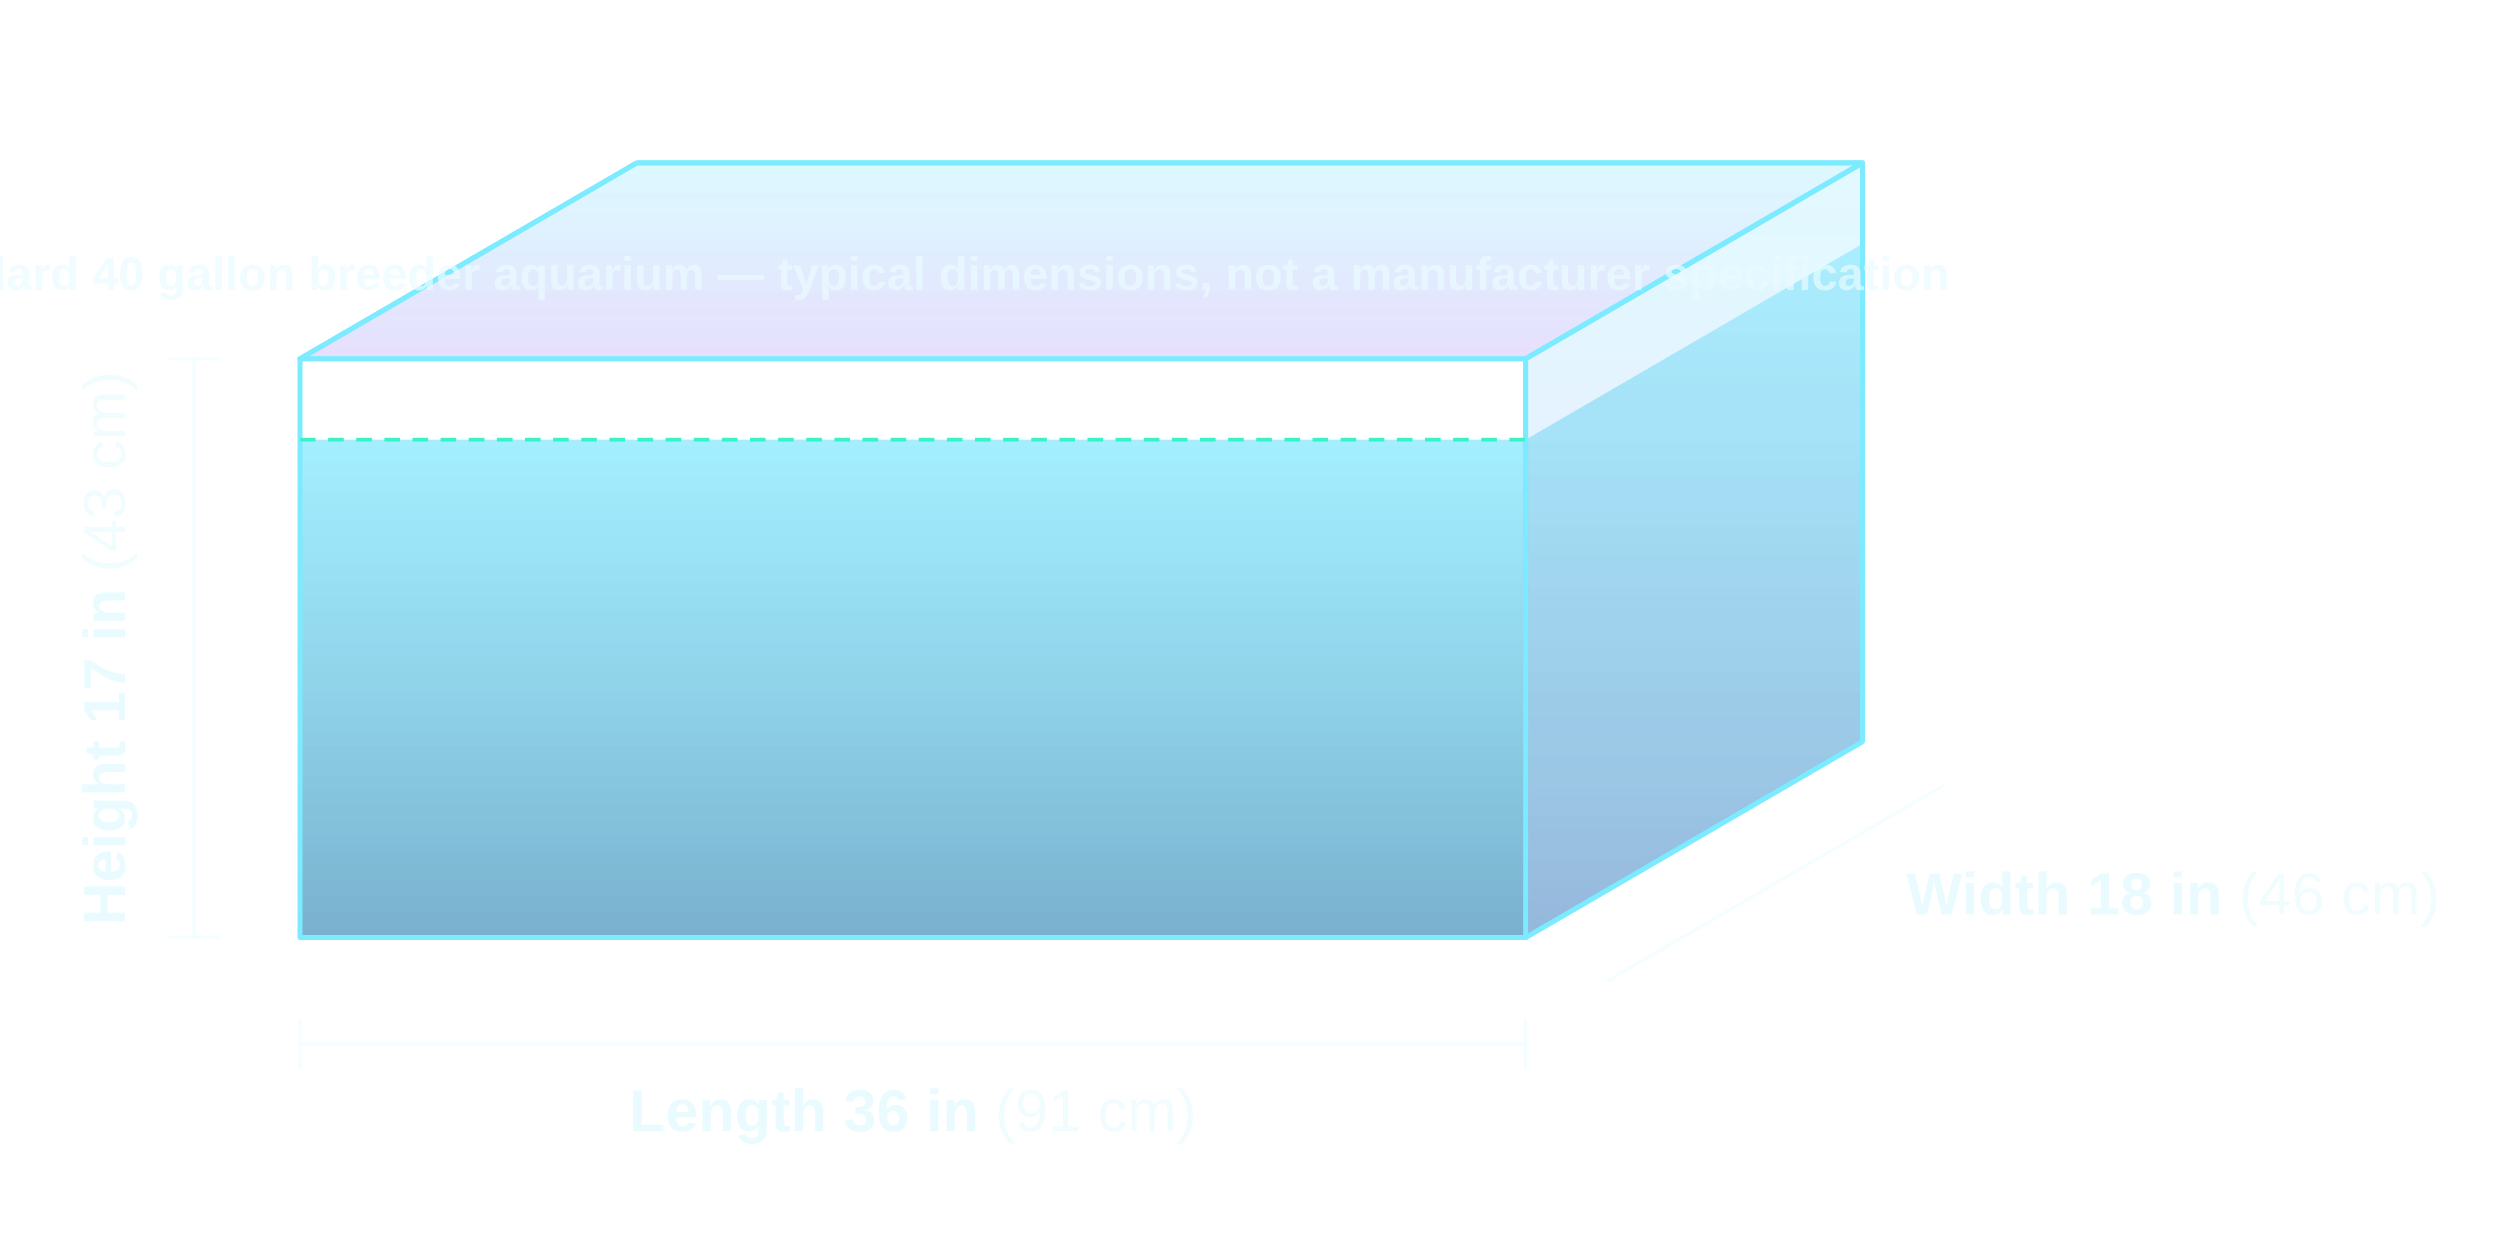
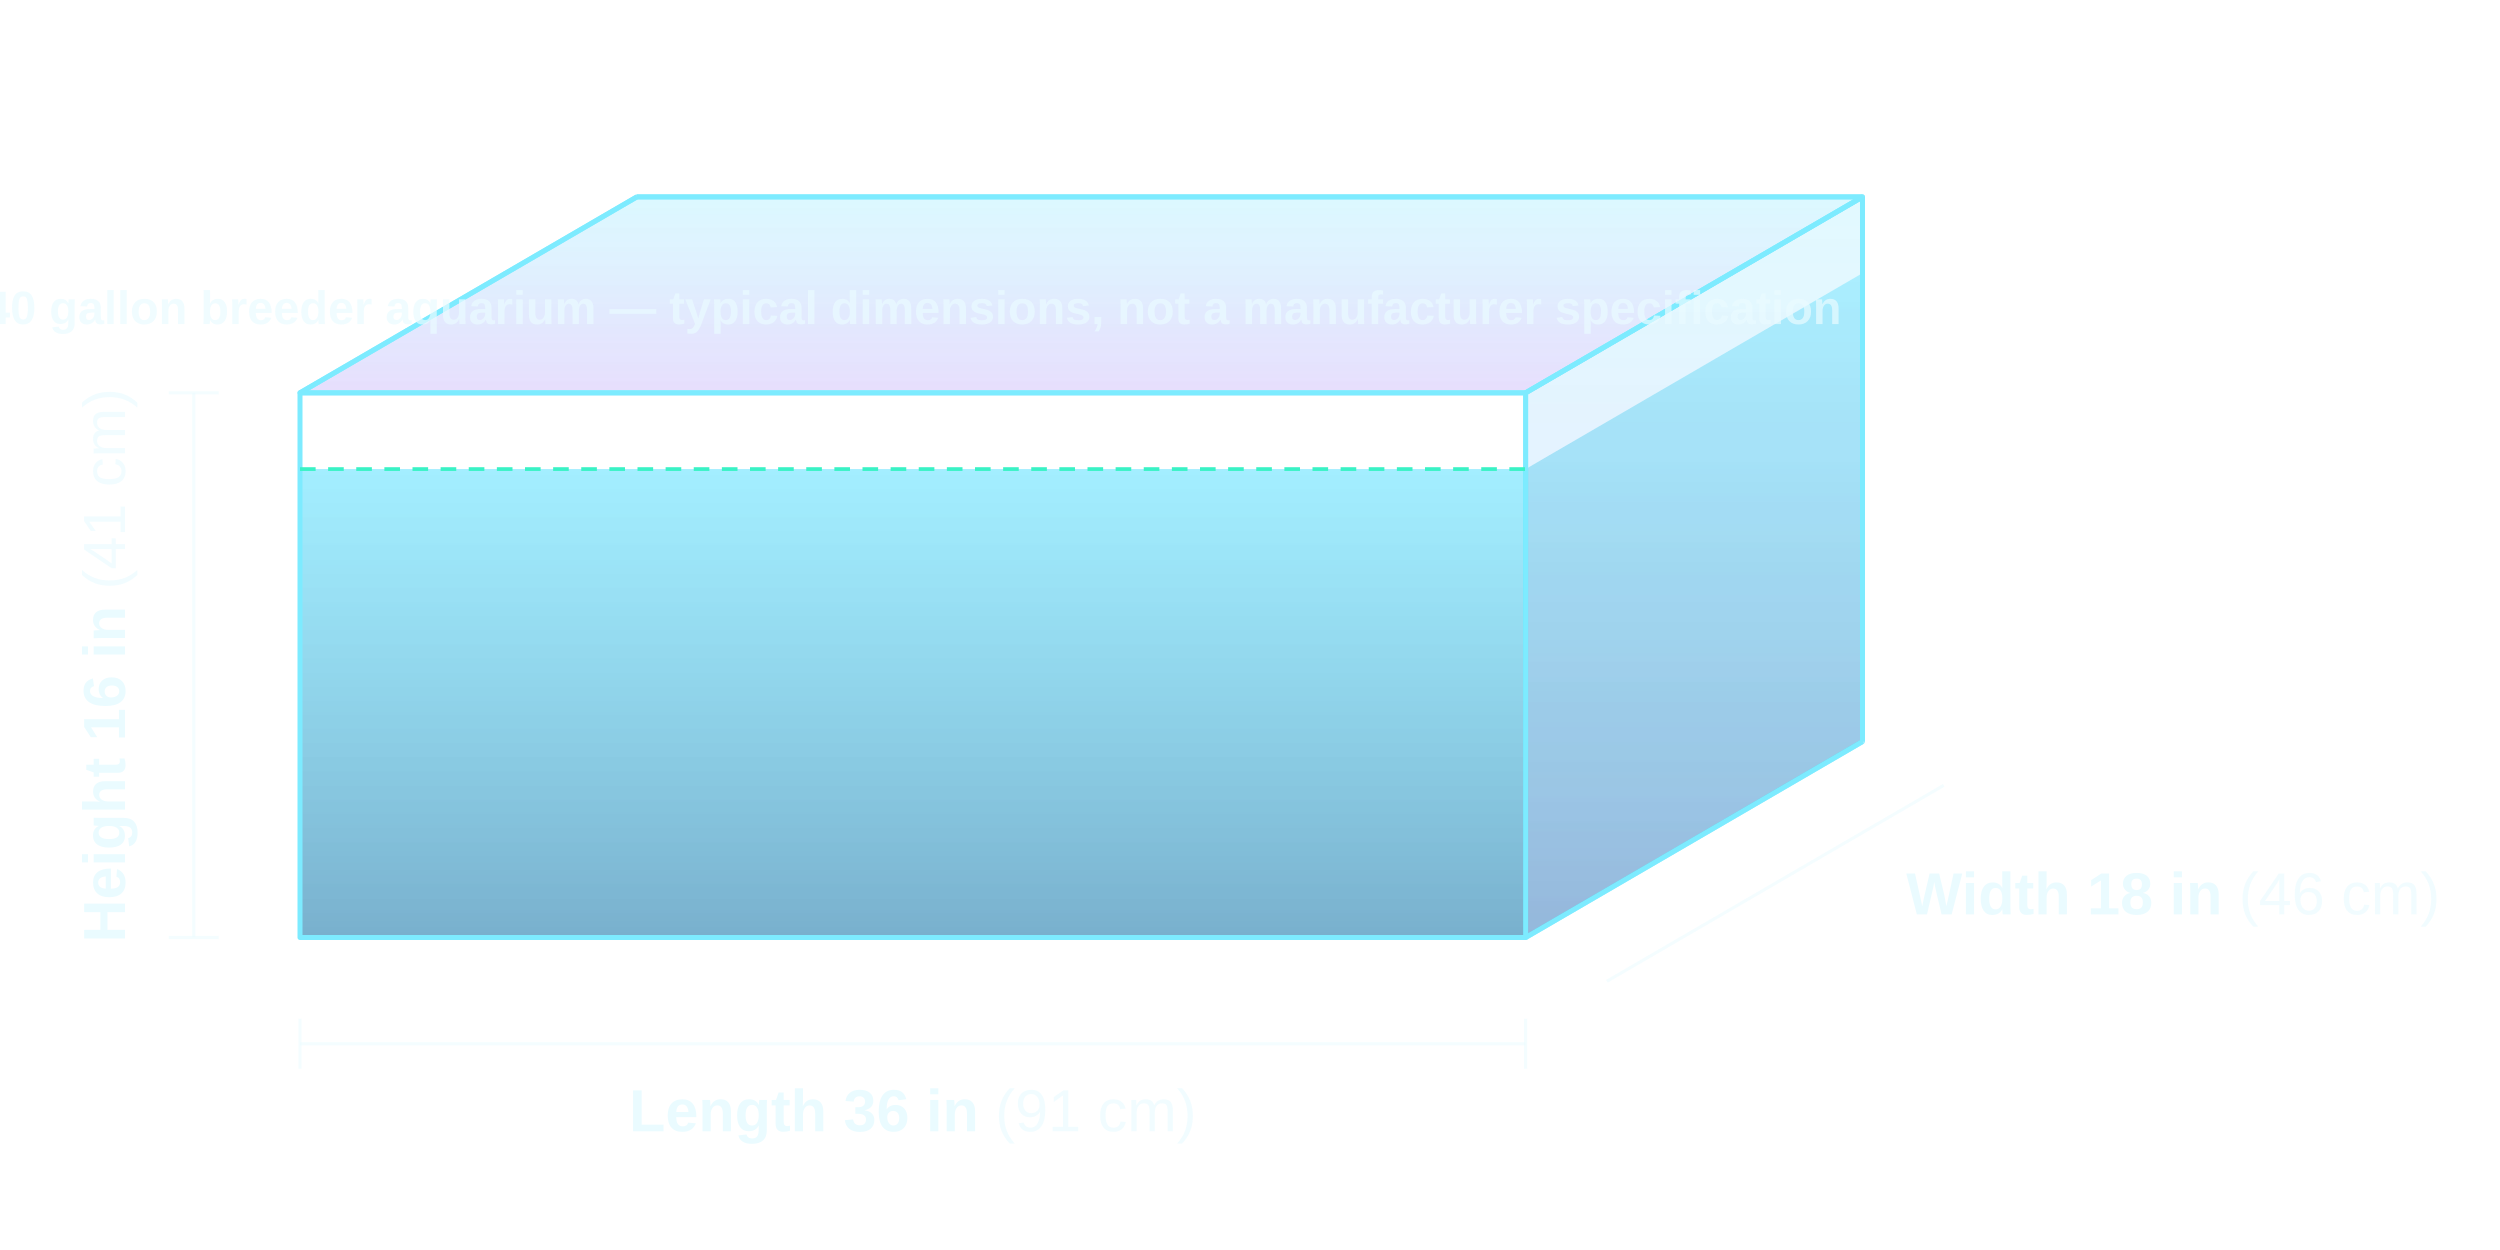
<svg xmlns="http://www.w3.org/2000/svg" viewBox="0 0 800 400" role="img" aria-labelledby="ts-diagram-title-40 ts-diagram-desc-40">
  <defs>
    <linearGradient id="glass-40" x1="0" y1="0" x2="0" y2="1">
      <stop offset="0" stop-color="#25D7FF" stop-opacity=".18" />
      <stop offset="1" stop-color="#8B5CF6" stop-opacity=".22" />
    </linearGradient>
    <linearGradient id="water-40" x1="0" y1="0" x2="0" y2="1">
      <stop offset="0" stop-color="#25D7FF" stop-opacity=".42" />
      <stop offset="1" stop-color="#0B6FA4" stop-opacity=".55" />
    </linearGradient>
  </defs>
  <g stroke="#7DEBFF" stroke-width="1.6" stroke-linejoin="round" fill="none">
-     <polygon points="96.0,114.8 203.8,52.1 596.0,52.1 488.2,114.8" fill="url(#glass-40)" opacity=".9" />
-     <polygon points="488.2,300.0 596.0,237.3 596.0,52.1 488.2,114.8" fill="url(#glass-40)" opacity=".75" />
-     <polygon points="96.0,140.7 488.2,140.7 488.2,300.0 96.0,300.0" fill="url(#water-40)" stroke="none" />
-     <polygon points="488.2,140.7 596.0,78.0 596.0,237.3 488.2,300.0" fill="url(#water-40)" stroke="none" opacity=".7" />
-     <polygon points="96.0,300.0 488.2,300.0 488.2,114.8 96.0,114.8" fill="none" />
-     <line x1="96.0" y1="140.7" x2="488.2" y2="140.7" stroke="#39F2C5" stroke-dasharray="5 4" stroke-width="1.2" />
-     <line x1="96.0" y1="114.8" x2="203.8" y2="52.1" />
-     <line x1="488.2" y1="114.8" x2="596.0" y2="52.1" />
+     <polygon points="96.0,125.7 203.8,63.0 596.0,63.0 488.2,125.7" fill="url(#glass-40)" opacity=".9" />
+     <polygon points="488.2,300.0 596.0,237.3 596.0,63.0 488.2,125.7" fill="url(#glass-40)" opacity=".75" />
+     <polygon points="96.0,150.1 488.2,150.1 488.2,300.0 96.0,300.0" fill="url(#water-40)" stroke="none" />
+     <polygon points="488.2,150.1 596.0,87.4 596.0,237.3 488.2,300.0" fill="url(#water-40)" stroke="none" opacity=".7" />
+     <polygon points="96.0,300.0 488.2,300.0 488.2,125.7 96.0,125.7" fill="none" />
+     <line x1="96.0" y1="150.1" x2="488.2" y2="150.1" stroke="#39F2C5" stroke-dasharray="5 4" stroke-width="1.2" />
+     <line x1="96.0" y1="125.7" x2="203.8" y2="63.0" />
+     <line x1="488.2" y1="125.7" x2="596.0" y2="63.0" />
    <line x1="488.2" y1="300.0" x2="596.0" y2="237.3" />
-     <line x1="203.8" y1="52.1" x2="596.0" y2="52.1" />
-     <line x1="596.0" y1="52.1" x2="596.0" y2="237.3" />
+     <line x1="203.8" y1="63.0" x2="596.0" y2="63.0" />
+     <line x1="596.0" y1="63.0" x2="596.0" y2="237.3" />
  </g>
  <g stroke="rgba(234,251,255,.55)" stroke-width="1" fill="none">
    <line x1="96.0" y1="334.0" x2="488.2" y2="334.0" />
    <line x1="96.0" y1="326.0" x2="96.0" y2="342.0" />
    <line x1="488.2" y1="326.0" x2="488.2" y2="342.0" />
-     <line x1="62.0" y1="300.0" x2="62.0" y2="114.8" />
+     <line x1="62.0" y1="300.0" x2="62.0" y2="125.7" />
    <line x1="54.0" y1="300.0" x2="70.0" y2="300.0" />
-     <line x1="54.0" y1="114.8" x2="70.0" y2="114.8" />
+     <line x1="54.0" y1="125.7" x2="70.0" y2="125.7" />
    <line x1="514.2" y1="314.0" x2="622.0" y2="251.3" />
  </g>
  <g font-family="-apple-system,'Segoe UI',Arial,sans-serif" fill="#EAFBFF" font-size="19" font-weight="700" text-anchor="middle">
    <text x="292.1" y="362.0">Length 36 in <tspan fill="rgba(234,251,255,.65)" font-weight="500">(91 cm)</tspan>
    </text>
-     <text transform="translate(40.0,207.4) rotate(-90)">Height 17 in <tspan fill="rgba(234,251,255,.65)" font-weight="500">(43 cm)</tspan>
+     <text transform="translate(40.0,212.9) rotate(-90)">Height 16 in <tspan fill="rgba(234,251,255,.65)" font-weight="500">(41 cm)</tspan>
    </text>
    <text x="610.0" y="292.6" text-anchor="start">Width 18 in <tspan fill="rgba(234,251,255,.65)" font-weight="500">(46 cm)</tspan>
    </text>
-     <text x="292.1" y="92.8" font-size="15" fill="rgba(234,251,255,.7)" font-weight="600">Standard 40 gallon breeder aquarium — typical dimensions, not a manufacturer specification</text>
+     <text x="292.1" y="103.7" font-size="15" fill="rgba(234,251,255,.7)" font-weight="600">40 gallon breeder aquarium — typical dimensions, not a manufacturer specification</text>
  </g>
</svg>
